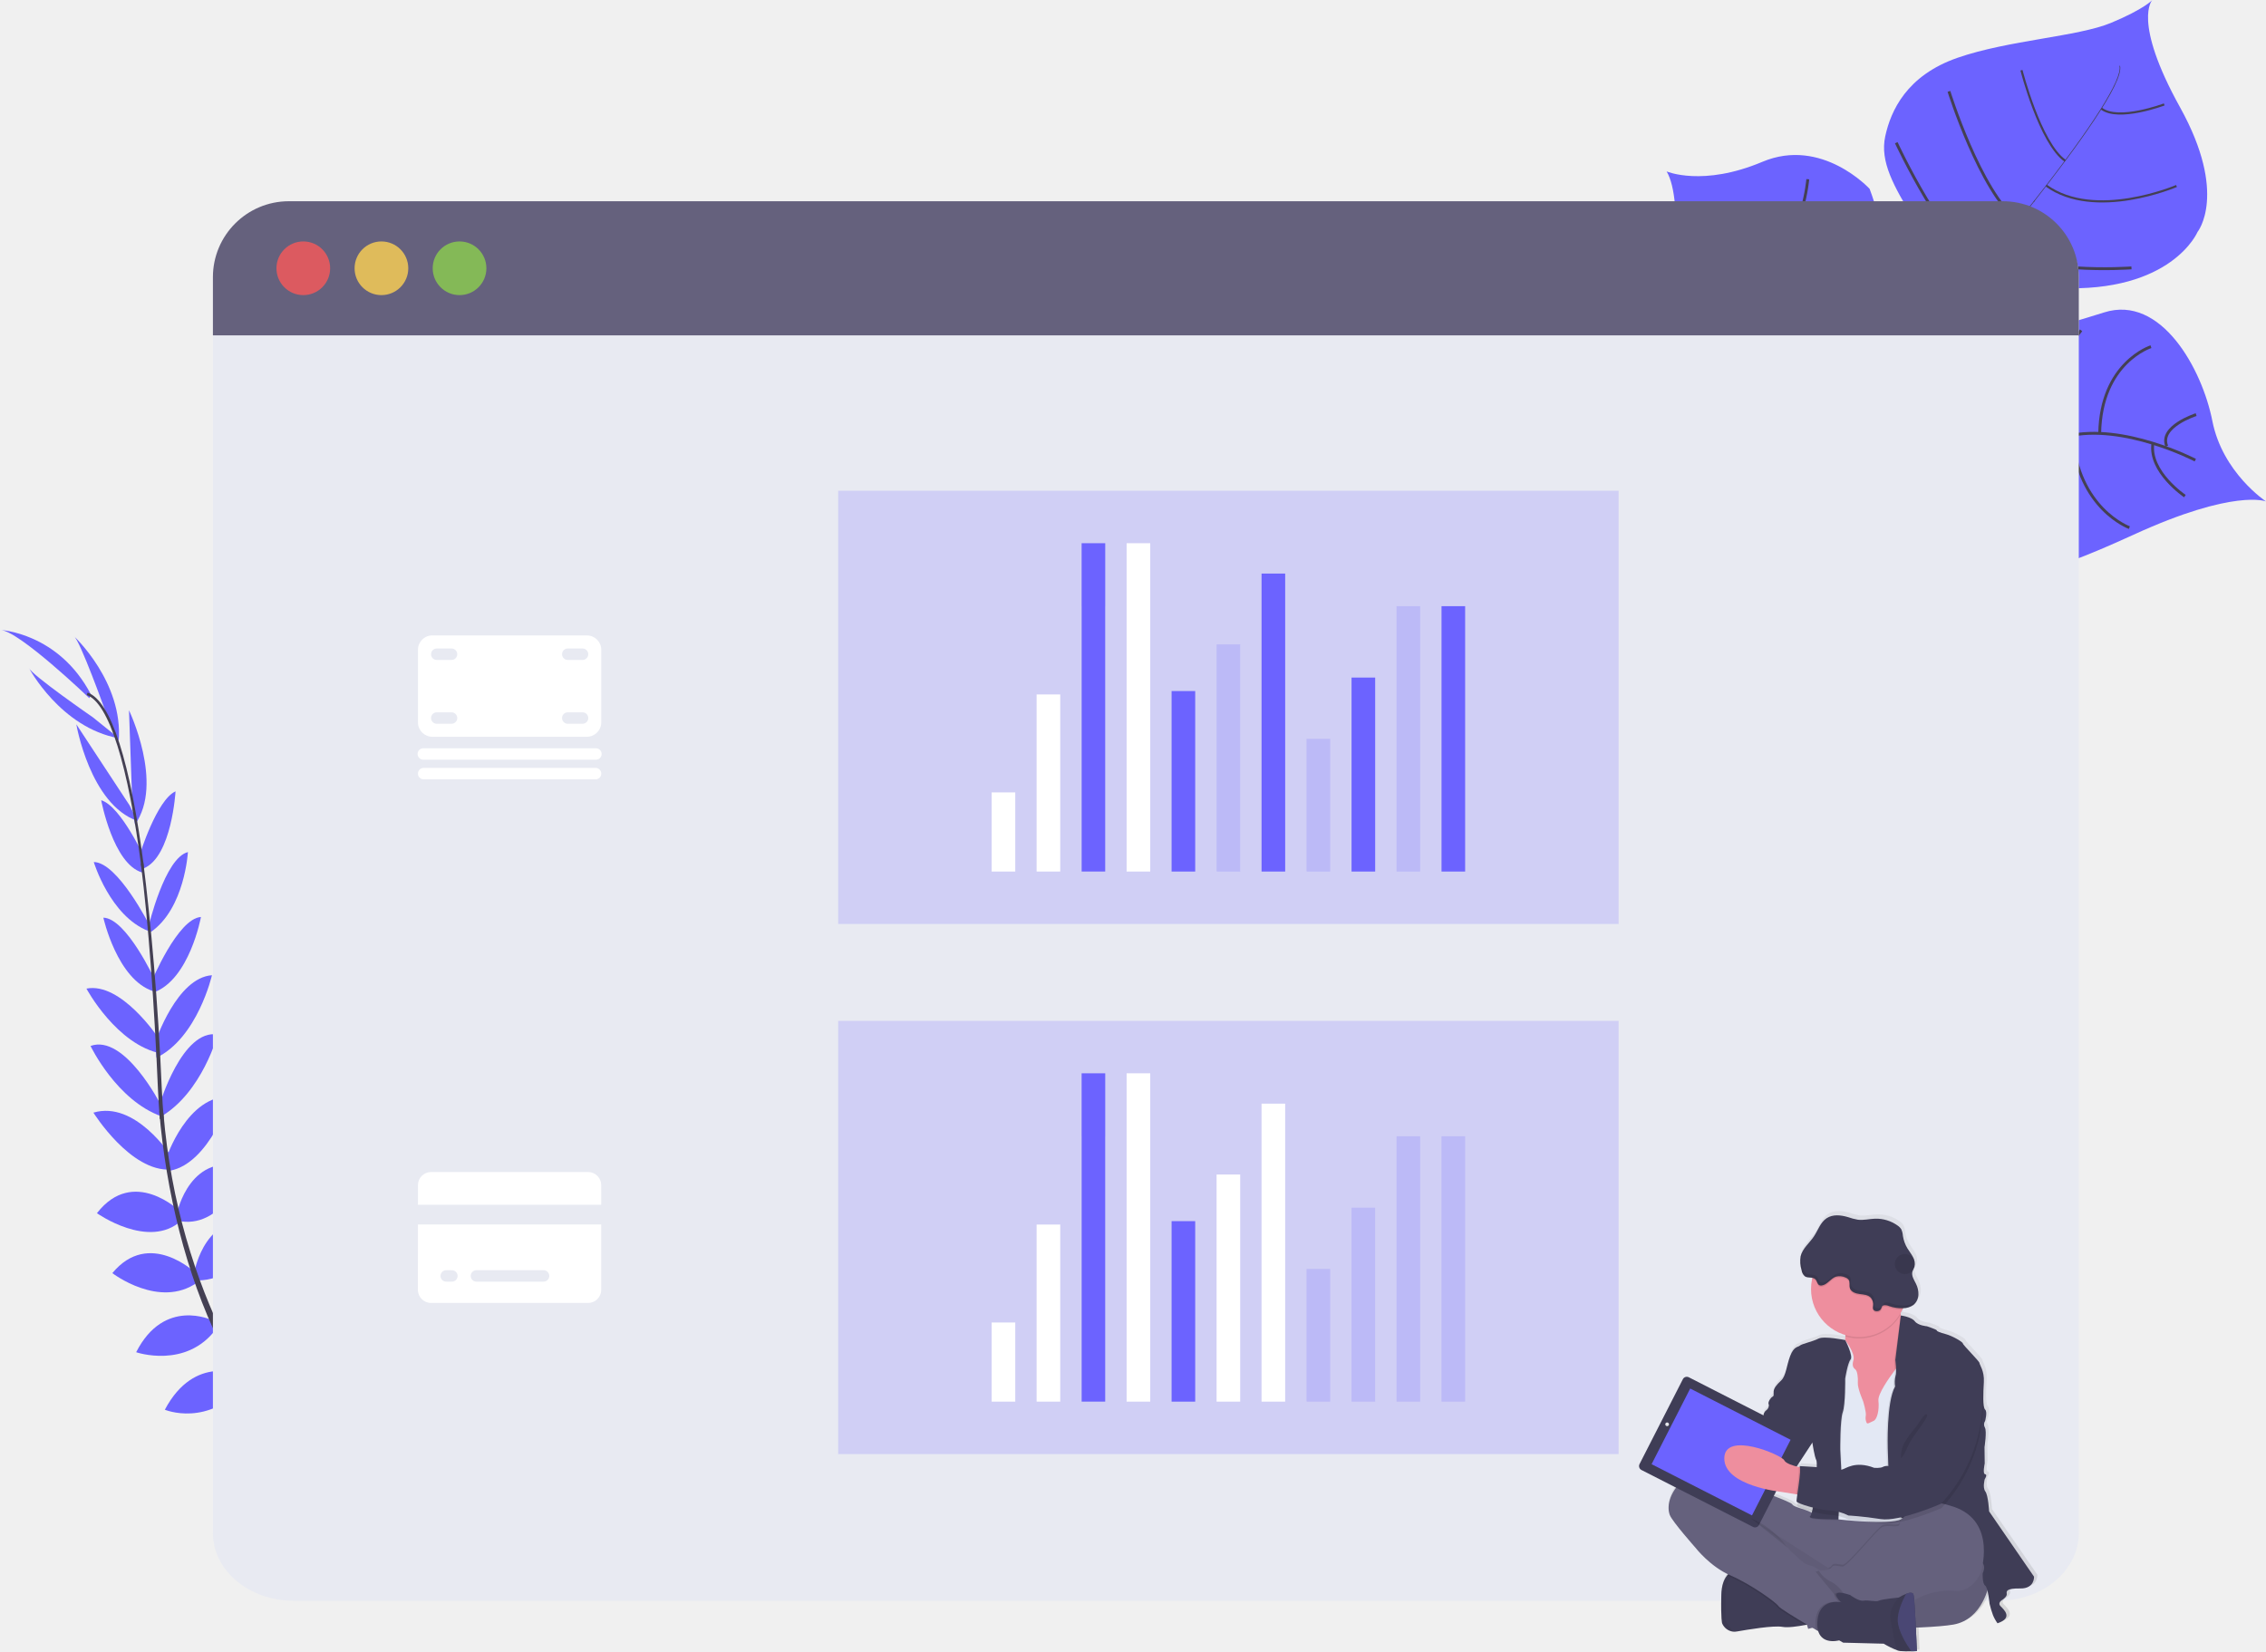
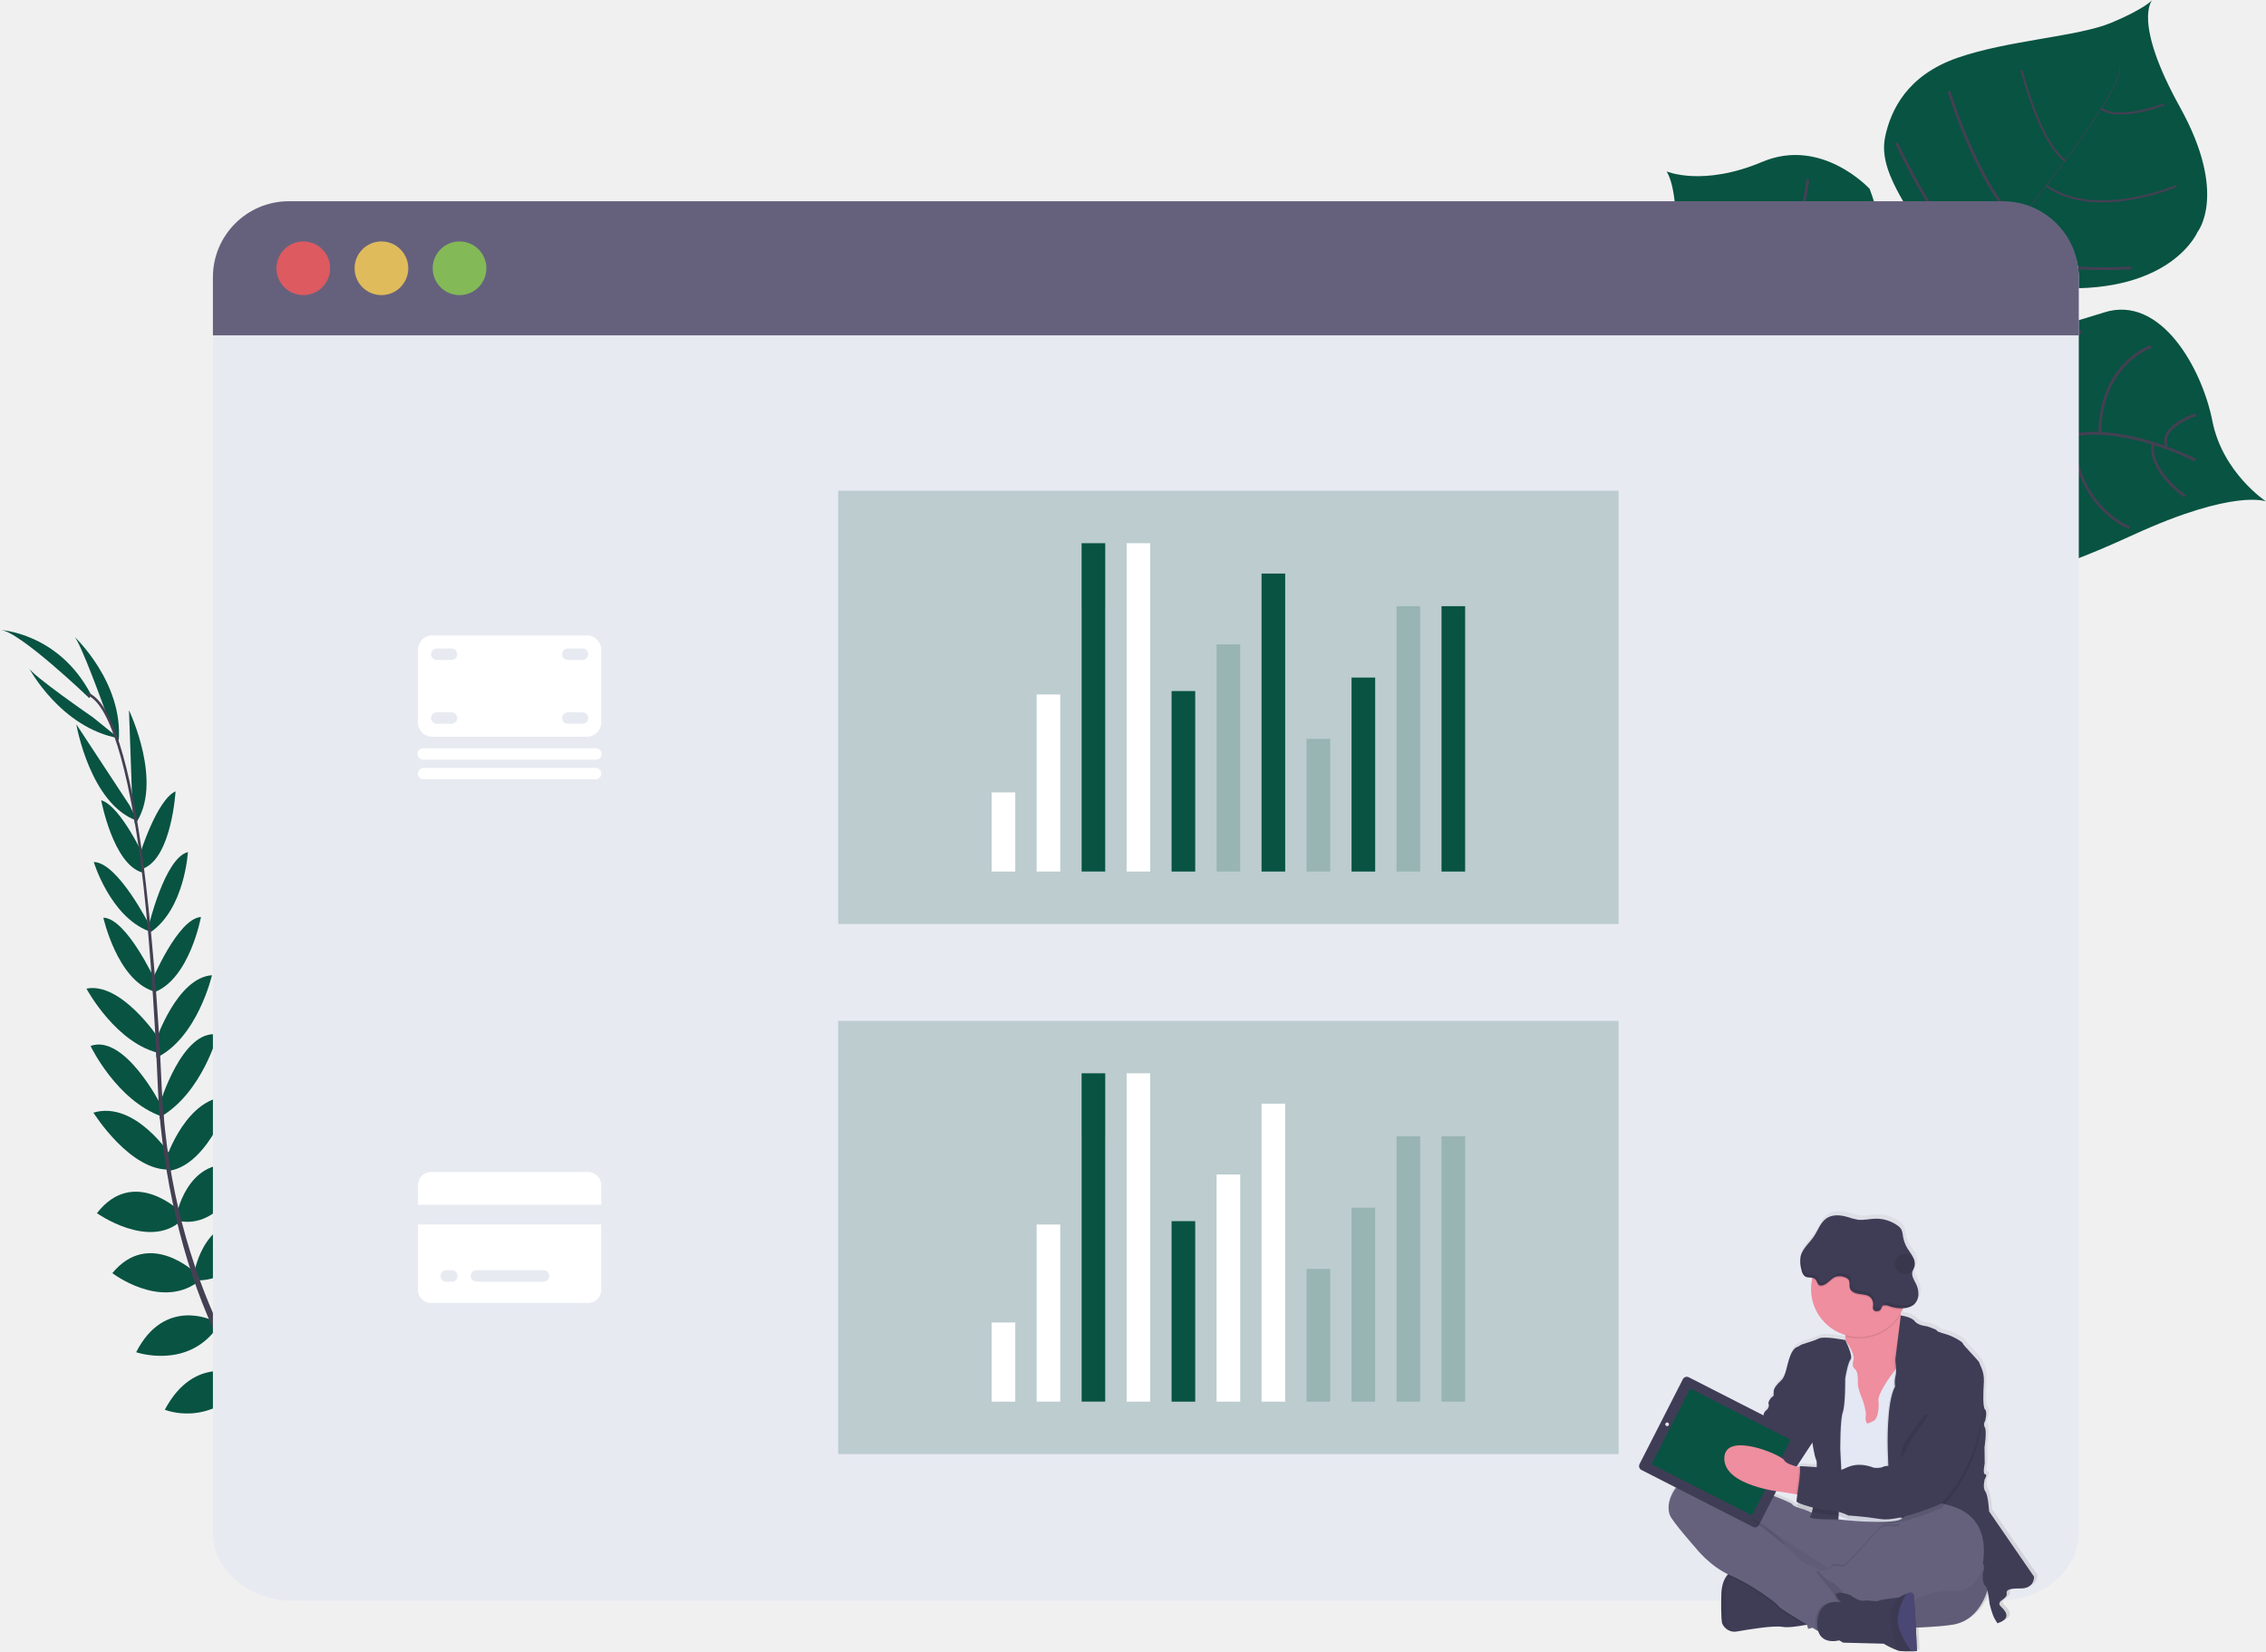
<svg xmlns="http://www.w3.org/2000/svg" viewBox="0 0 790.051 575.88">
  <defs>
    <style>
      .cls-1, .cls-20 {
-         fill: #6c63ff;
+         fill: #085342;
      }

      .cls-2 {
        fill: #444053;
      }

      .cls-3, .cls-4 {
        fill: none;
        stroke: #444053;
        stroke-miterlimit: 10;
      }

      .cls-4 {
        stroke-width: 0.75px;
      }

      .cls-5 {
        fill: #e8eaf2;
      }

      .cls-6 {
        fill: #65617d;
      }

      .cls-7 {
        fill: #fa5959;
      }

      .cls-7, .cls-8, .cls-9 {
        opacity: 0.8;
      }

      .cls-8 {
        fill: #fed253;
      }

      .cls-9 {
        fill: #8ccf4d;
      }

      .cls-10 {
        fill: url(#linear-gradient);
      }

      .cls-11 {
        opacity: 0.05;
      }

      .cls-12 {
        fill: #3f3d56;
      }

      .cls-13, .cls-18 {
        opacity: 0.1;
      }

      .cls-14 {
        fill: #ee8e9e;
      }

      .cls-15 {
        fill: #e3e8f4;
      }

      .cls-16 {
        fill: #e6e8ec;
      }

      .cls-17 {
        fill: #565387;
      }

      .cls-19 {
        fill: #fff;
      }

      .cls-20 {
        opacity: 0.2;
      }

      .cls-21 {
        fill: #dfe3ef;
      }
    </style>
    <linearGradient id="linear-gradient" x1="0.5" y1="1" x2="0.5" gradientUnits="objectBoundingBox">
      <stop offset="0" stop-color="gray" stop-opacity="0.251" />
      <stop offset="0.54" stop-color="gray" stop-opacity="0.122" />
      <stop offset="1" stop-color="gray" stop-opacity="0.102" />
    </linearGradient>
  </defs>
  <g id="undraw_revenue_3osh_1_" data-name="undraw_revenue_3osh (1)" transform="translate(0.03 0.01)">
    <path id="Path_30" data-name="Path 30" class="cls-1" d="M1065.833,227.309s-11.031-4.483-46.123,11.589-39.474,14.051-48.564,11.589-14.145-3.049-23.9-16.492c0,0-6.866-37.229-13.515-43s-34.9,3.288-34.9,3.288-33.861,7.772-40.314-37.468c0,0,4.578-34.121-1.659-44.587,0,0,12.588,5.425,33.361-3.339s37.41,9.416,37.41,9.416,5.237,13.566,4.686,21.649,2.774,11.125,12.682,7.243c0,0,4.867-6.924-2.028-18.368s-11.813-19.969-9.887-28.863,7.453-21.207,25.227-27.371,41.915-7.352,53.5-12.175,14.392-7.967,14.392-7.967-7.127,7.142,9.669,37.431,6.091,43.458,6.091,43.458-8.938,21.294-48.39,19.556c0,0-38.018,1.391-17.289,17.513,0,0,13.269-2.7,33.115-9.01s34.172,19.723,37.728,37.837S1065.833,227.309,1065.833,227.309Z" transform="translate(-275.811 -52.46)" />
    <path id="Path_31" data-name="Path 31" class="cls-2" d="M1063.427,84.151l.2-.051c1.528,5.794-15.464,28.972-29.986,47.463l-.174-.13C1053.96,105.387,1064.6,88.6,1063.427,84.151Z" transform="translate(-324.504 -61.186)" />
    <path id="Path_32" data-name="Path 32" class="cls-2" d="M1018.131,148.92l.087.239c-11.589,14.747-26.2,32.347-37.873,45.384-1.108,1.246-2.216,2.55-3.281,3.882l-.333-.268c1.072-1.34,2.173-2.651,3.3-3.9C991.7,181.231,1006.535,163.667,1018.131,148.92Z" transform="translate(-308.86 -79.057)" />
    <path id="Path_33" data-name="Path 33" class="cls-2" d="M966.858,216.41l.232.4c-21.251,26.531-22.656,67.729-22.707,68.084L939.9,279.72C939.972,279.358,945.455,243.129,966.858,216.41Z" transform="translate(-298.706 -97.665)" />
    <path id="Path_34" data-name="Path 34" class="cls-3" d="M1048.384,240.9s-25.06-13.037-44.587-8.351-63.5-16.521-63.5-16.521-18.665-7.583-22.453-16.231c0,0-12.813-13.537-13.544-20.555s-13.2-24.626-21.331-25.3" transform="translate(-283.01 -80.442)" />
    <path id="Path_35" data-name="Path 35" class="cls-3" d="M1102.049,284.311s-12.617-8.5-11.154-18.411" transform="translate(-340.304 -111.31)" />
    <path id="Path_36" data-name="Path 36" class="cls-3" d="M1072.05,294.206s-18.042-6.555-19.86-32.245" transform="translate(-329.665 -110.223)" />
    <path id="Path_37" data-name="Path 37" class="cls-3" d="M1034.571,300.695s-17.245-14.312-11.523-39.315" transform="translate(-321.31 -110.063)" />
    <path id="Path_38" data-name="Path 38" class="cls-3" d="M988.994,290.866s-11.495-24.083-1.268-39.756" transform="translate(-310.724 -107.232)" />
    <path id="Path_39" data-name="Path 39" class="cls-3" d="M1107.7,252.08s-13.037,4.143-10.249,11.009" transform="translate(-342.036 -107.499)" />
    <path id="Path_40" data-name="Path 40" class="cls-3" d="M1083.2,219.37s-17.463,5.541-17.876,30.246" transform="translate(-333.285 -98.481)" />
    <path id="Path_41" data-name="Path 41" class="cls-3" d="M1050.749,211.5s-15.891,19.621-14.732,37.453" transform="translate(-325.19 -96.311)" />
    <path id="Path_42" data-name="Path 42" class="cls-3" d="M1012.693,222.12s-15.79,15.094-13.762,23.489" transform="translate(-314.932 -99.239)" />
    <path id="Path_43" data-name="Path 43" class="cls-3" d="M998.376,213.933s-14.8,2.658-16.876-2.173" transform="translate(-310.176 -96.383)" />
    <path id="Path_44" data-name="Path 44" class="cls-3" d="M978.24,190.08s7.482,9.908,9.416,7.692" transform="translate(-309.277 -90.406)" />
    <path id="Path_45" data-name="Path 45" class="cls-3" d="M1063.2,178.179s-37.323,2.709-45.768-8.539" transform="translate(-320.082 -84.77)" />
    <path id="Path_46" data-name="Path 46" class="cls-3" d="M967.4,121.16s17.513,37.591,30.225,42.378" transform="translate(-306.288 -71.404)" />
    <path id="Path_47" data-name="Path 47" class="cls-3" d="M992.76,96.44s10.756,34.578,24.083,45.37" transform="translate(-313.28 -64.588)" />
    <path id="Path_48" data-name="Path 48" class="cls-4" d="M1085.01,141.948s-28.378,12.183-45.42-.138" transform="translate(-326.191 -77.097)" />
    <path id="Path_49" data-name="Path 49" class="cls-4" d="M1027.67,86.26s6.482,25.423,15.21,31.557" transform="translate(-322.905 -61.782)" />
    <path id="Path_50" data-name="Path 50" class="cls-4" d="M1088.05,102.73s-15.934,6.033-21.91,1.449" transform="translate(-333.512 -66.323)" />
    <path id="Path_51" data-name="Path 51" class="cls-3" d="M957.081,201.55s-.043,22.156-6.041,23.728" transform="translate(-301.778 -93.568)" />
    <path id="Path_52" data-name="Path 52" class="cls-3" d="M891.3,237.27s23.952,2.042,35-10.27" transform="translate(-285.307 -100.585)" />
    <path id="Path_53" data-name="Path 53" class="cls-3" d="M942.547,165.41s-5.794,22.453-21.787,28.523" transform="translate(-293.429 -83.604)" />
    <path id="Path_54" data-name="Path 54" class="cls-3" d="M871.46,205.029s16.956,5.9,31.536-9.119" transform="translate(-279.837 -92.013)" />
    <path id="Path_55" data-name="Path 55" class="cls-3" d="M920.252,138.74s-1.6,19.085-11.973,28.016" transform="translate(-289.988 -76.251)" />
    <path id="Path_56" data-name="Path 56" class="cls-3" d="M872.35,166.641s14.073.094,17.383-4.491" transform="translate(-280.082 -82.705)" />
    <path id="Path_57" data-name="Path 57" class="cls-1" d="M242.53,793.753s9.64-6.359,19.194-1.833c0,0-2.941,5.664-15.036,5.128Z" transform="translate(-106.436 -255.889)" />
    <path id="Path_58" data-name="Path 58" class="cls-1" d="M240.68,795.54s-2.933,11.2,4.418,18.766c0,0,4.425-4.606.036-15.884Z" transform="translate(-105.767 -257.335)" />
    <path id="Path_59" data-name="Path 59" class="cls-1" d="M224.3,778.078s.724-9.5,22.163-6.352c0,0,.1,6.128-7.431,9.032S228.059,781.214,224.3,778.078Z" transform="translate(-101.41 -250.593)" />
    <path id="Path_60" data-name="Path 60" class="cls-1" d="M220.828,780.65s-9.068,2.9-.985,23.025c0,0,5.983-1.333,7.04-9.336S224.761,783.562,220.828,780.65Z" transform="translate(-99.257 -253.23)" />
    <path id="Path_61" data-name="Path 61" class="cls-1" d="M205.705,756.618s-1.224-15.63,20.693-14.022c0,0,1.557,14.146-16.818,17.781Z" transform="translate(-96.28 -242.706)" />
    <path id="Path_62" data-name="Path 62" class="cls-1" d="M185.72,732.575s3-17.709,24.908-12.429c0,0,.087,15.312-21.338,16.659Z" transform="translate(-90.773 -236.277)" />
    <path id="Path_63" data-name="Path 63" class="cls-1" d="M171.1,707.526s5.07-17.3,26.741-12.089c0,0-5.164,15.514-25.3,15.275Z" transform="translate(-86.743 -229.467)" />
    <path id="Path_64" data-name="Path 64" class="cls-1" d="M157.22,682.747s4.918-17.9,25.872-12.53c0,0-7,17.014-24.5,15.58Z" transform="translate(-82.916 -222.505)" />
    <path id="Path_65" data-name="Path 65" class="cls-1" d="M148.27,657.773s3.781-21.9,23.322-17.05c0,0-5.678,19.918-21.881,20.237Z" transform="translate(-80.448 -214.458)" />
    <path id="Path_66" data-name="Path 66" class="cls-1" d="M139.88,629.9s4.541-22.069,24.293-15.652c0,0-7.757,20.86-22.917,18.7Z" transform="translate(-78.135 -207.028)" />
    <path id="Path_67" data-name="Path 67" class="cls-1" d="M134.69,601.821s7.2-22.076,22.489-21.475c0,0-7.366,23.315-21.215,25.9Z" transform="translate(-76.704 -198.001)" />
    <path id="Path_68" data-name="Path 68" class="cls-1" d="M131.39,575.014s7.837-26.574,20.28-24.517c0,0-5.425,20.28-19.838,28.66Z" transform="translate(-75.794 -189.744)" />
    <path id="Path_69" data-name="Path 69" class="cls-1" d="M129.51,545.011s7.352-22.142,19.636-23.011c0,0-5,21.787-19.36,28.776Z" transform="translate(-75.276 -181.918)" />
    <path id="Path_70" data-name="Path 70" class="cls-1" d="M127.46,516.63s9.17-22.171,17.282-22.67c0,0-3.976,21.83-16.47,26.306Z" transform="translate(-74.711 -174.187)" />
    <path id="Path_71" data-name="Path 71" class="cls-1" d="M126.05,488.784s5.635-24.075,13.762-26.075c0,0-1.108,19.686-12.929,27.871Z" transform="translate(-74.322 -165.572)" />
    <path id="Path_72" data-name="Path 72" class="cls-1" d="M121.85,455.583s5.925-19.187,12.487-22.113c0,0-1.3,22.62-10.966,26.8Z" transform="translate(-73.164 -157.51)" />
    <path id="Path_73" data-name="Path 73" class="cls-1" d="M117.885,428.262l-1.2-33.832s12.255,25.539,2.1,39.8Z" transform="translate(-71.741 -146.746)" />
    <path id="Path_74" data-name="Path 74" class="cls-1" d="M101.089,384.794S92.252,360.089,90.13,358.72c0,0,17.332,16.029,15.637,36.649Z" transform="translate(-64.419 -136.901)" />
    <path id="Path_75" data-name="Path 75" class="cls-1" d="M199.146,761.871s-15.543-2.035-15.08,19.932c0,0,14.051,2.289,18.636-15.876Z" transform="translate(-90.315 -248.039)" />
    <path id="Path_76" data-name="Path 76" class="cls-1" d="M178.387,736.87s-17.962-.065-16.5,22.453c0,0,15.073,2.694,20.048-18.18Z" transform="translate(-84.179 -241.159)" />
    <path id="Path_77" data-name="Path 77" class="cls-1" d="M160.681,713.959s-16.3-7.612-26.741,12.088c0,0,15.065,6.367,28.182-8.9Z" transform="translate(-76.497 -234.444)" />
    <path id="Path_78" data-name="Path 78" class="cls-1" d="M146.632,687.481s-16.695-8.141-26.5,11.147c0,0,17.383,5.983,27.878-8.1Z" transform="translate(-72.69 -227.072)" />
    <path id="Path_79" data-name="Path 79" class="cls-1" d="M137.562,662.612s-16.065-15.355-28.892.174c0,0,16.42,12.632,29.631,3.245Z" transform="translate(-69.53 -218.818)" />
    <path id="Path_80" data-name="Path 80" class="cls-1" d="M130.142,633s-16.166-15.7-28.892.724c0,0,18.151,12.878,29.464,2.571Z" transform="translate(-67.484 -210.656)" />
    <path id="Path_81" data-name="Path 81" class="cls-1" d="M126.678,603.13s-12.451-19.556-27.118-15.21c0,0,12.921,20.758,26.98,19.831Z" transform="translate(-67.019 -199.919)" />
    <path id="Path_82" data-name="Path 82" class="cls-1" d="M122.6,576.263s-12.566-24.691-24.423-20.4c0,0,9.046,18.976,24.742,24.554Z" transform="translate(-66.638 -191.116)" />
    <path id="Path_83" data-name="Path 83" class="cls-1" d="M121.188,545.428s-12.9-19.44-24.988-17.064c0,0,10.546,19.708,26.241,22.685Z" transform="translate(-66.092 -183.617)" />
    <path id="Path_84" data-name="Path 84" class="cls-1" d="M122.447,516.287s-10-21.808-18.107-22c0,0,4.8,21.656,17.455,25.662Z" transform="translate(-68.336 -174.278)" />
    <path id="Path_85" data-name="Path 85" class="cls-1" d="M119.2,489.627S108.081,467.543,99.73,467.5c0,0,5.693,18.882,19.092,24.076Z" transform="translate(-67.065 -166.892)" />
    <path id="Path_86" data-name="Path 86" class="cls-1" d="M118.51,458.093S110.2,439.811,103.3,437.74c0,0,4.157,22.279,14.283,25.2Z" transform="translate(-68.05 -158.687)" />
    <path id="Path_87" data-name="Path 87" class="cls-1" d="M109.923,429.488,91.33,401.19s4.759,27.914,21.287,33.694Z" transform="translate(-64.749 -148.61)" />
    <path id="Path_88" data-name="Path 88" class="cls-1" d="M90.853,391.289S69.262,376.383,68.48,374c0,0,11.016,20.881,31.376,24.561Z" transform="translate(-58.45 -141.114)" />
    <path id="Path_89" data-name="Path 89" class="cls-1" d="M85.735,379.547S60.942,355.718,54.59,355.74c0,0,20.447.934,31.717,22.54Z" transform="translate(-54.62 -136.079)" />
    <path id="Path_90" data-name="Path 90" class="cls-2" d="M116.374,447.337l-.905.116c-4.657-36.468-11.451-58.016-19.129-60.681l.3-.862C104.785,388.735,111.579,409.978,116.374,447.337Z" transform="translate(-66.131 -144.397)" />
    <path id="Path_91" data-name="Path 91" class="cls-2" d="M130.379,556.882l-1.362.116c-.29-3.4-.507-6.888-.659-10.357-1.3-30.189-3.317-57.9-5.968-78.68l.789-.971c2.658,20.809,5.244,49.368,6.519,79.585C129.879,550.03,130.075,553.492,130.379,556.882Z" transform="translate(-73.313 -166.752)" />
    <path id="Path_92" data-name="Path 92" class="cls-2" d="M237.308,755.174c-.239-.109-24.257-10.828-49.194-36.417a198.123,198.123,0,0,1-35.961-50.947c-11.523-23.453-18.549-52.287-20.9-80.31l1.449.666c5.295,62.9,33.926,105.9,56.7,129.286,24.691,25.35,48.441,35.976,48.68,36.077Z" transform="translate(-75.756 -199.977)" />
    <path id="Path_93" data-name="Path 93" class="cls-5" d="M807.625,175.7V613.778c0,13.037-12.567,23.619-28.088,23.619H185.161c-15.514,0-28.081-10.6-28.081-23.619V175.7c0-13.037,12.566-26.357,28.081-26.357l594.348,1.449C795.023,150.781,807.625,162.645,807.625,175.7Z" transform="translate(-82.877 -79.173)" />
    <path id="Path_94" data-name="Path 94" class="cls-6" d="M807.625,175.827v20.28H157.08v-20.28a26.487,26.487,0,0,1,26.487-26.487H781.109a26.5,26.5,0,0,1,26.516,26.487Z" transform="translate(-82.877 -79.173)" />
    <circle id="Ellipse_16" data-name="Ellipse 16" class="cls-7" cx="9.358" cy="9.358" r="9.358" transform="translate(96.359 84.189)" />
    <circle id="Ellipse_17" data-name="Ellipse 17" class="cls-8" cx="9.358" cy="9.358" r="9.358" transform="translate(123.6 84.189)" />
    <circle id="Ellipse_18" data-name="Ellipse 18" class="cls-9" cx="9.358" cy="9.358" r="9.358" transform="translate(150.833 84.189)" />
    <path id="Path_95" data-name="Path 95" class="cls-10" d="M986.377,762.352l-15.811-22.909s-.3-5.671-1.333-7-.217-4.281-.217-4.281,1.108-1.622.145-1.767-.145-3.759-.145-3.759l-.08-5.751s.891-5.526.152-6.852a2.173,2.173,0,0,1,.073-2.354s.884-3.172,0-3.984-.666-5.751-.442-9.655-1.55-6.113-1.55-6.707-5.838-6.338-5.838-6.852-3.694-2.658-5.91-3.245-3.325-1.028-3.252-1.325-3.469-1.448-3.469-1.448-3.107-.217-4.288-1.767-4.795-1.992-4.9-2.006-.051-.21-.072-.311l-.065-.333a16.174,16.174,0,0,0,.768-1.449l.21-.449a6.3,6.3,0,0,0,3.621-1.13,4.977,4.977,0,0,0,1.767-3.535,7.73,7.73,0,0,0-.862-3.926c-.652-1.333-1.6-2.7-1.275-4.143a18.624,18.624,0,0,1,.724-1.775,4.708,4.708,0,0,0-.529-3.491c-.565-1.072-1.34-2.014-1.963-3.049a11.964,11.964,0,0,1-1.564-4.346,6.729,6.729,0,0,0-.572-2.347,4.469,4.469,0,0,0-1.3-1.311,12.93,12.93,0,0,0-7.967-2.4c-2.014.065-4.02.608-6.019.362a21.159,21.159,0,0,1-3.506-.92c-2.477-.724-5.338-1.036-7.5.384s-3.013,4.208-4.476,6.388c-1.3,1.934-3.187,3.549-4.172,5.591v-.116a6.931,6.931,0,0,0-.55,1.492,10.652,10.652,0,0,0,.326,4.882,3.434,3.434,0,0,0,1.2,2.173,7.061,7.061,0,0,0,2.586.507,2.36,2.36,0,0,1-.1.42,16.861,16.861,0,0,0,11.712,19.679v.449a10.108,10.108,0,0,1-.079,1.266h0s-7.424-1.528-9.416-.493-5.91,1.84-6.519,2.434-2.071.145-3.4,3.621-1.449,7-3.172,8.626-2.586,2.723-2.658,3.9.217,1.449-.449,1.84-1.622,1.919-1.325,2.506a2.108,2.108,0,0,1-.811,2.216,2.441,2.441,0,0,0-1.036,2.173s-.442,1.622-1.448,1.992-1.7,2.8-1.7,2.8l-3.346,3.853-6.642-7.344a2.81,2.81,0,0,0-3.955-.2l-3.259,2.9a6.461,6.461,0,0,0-3.259,1.941,8.55,8.55,0,0,0-1.695,2.513l-1.782,1.608a4.534,4.534,0,0,0-.456,5.012l4.252,4.7v.043a7.511,7.511,0,0,0-4.027,1.746c-6.352,5.6-6.432,10.763-5.468,13.117s9.01,11.429,9.01,11.429a36.066,36.066,0,0,0,11.429,9.314h0l-.051.051c-.13.145-.268.3-.4.464l-.109.138a1.755,1.755,0,0,1-.1.145l-.116.174-.094.145-.13.217-.08.138-.152.29a.806.806,0,0,0-.051.094c-.014.036-.123.261-.181.4a1.3,1.3,0,0,0-.058.152c-.043.094-.08.2-.116.29l-.065.2a1.084,1.084,0,0,1-.094.282l-.065.21-.087.326a.667.667,0,0,1-.058.2c-.022.065-.08.348-.116.529a1.843,1.843,0,0,1-.036.21l-.065.384a.7.7,0,0,1-.036.268l-.044.362v1.688c-.152,8.626.355,9.879.355,9.879a4.781,4.781,0,0,0,3.918,2.941,5.128,5.128,0,0,0,1.268-.065c3.839-.666,12.849-2.216,16.029-1.622,1.912.355,5.447-.174,7.967-.645l.666-.13.464,1.449,1.449-.4,1.246.724c.326.2.594.348.782.449,1.449,4.947,7.373,3.259,7.373,3.259l1.405.811,14.254.369a28.922,28.922,0,0,0,5.07,2.419,4.651,4.651,0,0,0,.724.159,33.375,33.375,0,0,0,3.976.073c1.094,0,1.934-.073,1.934-.073s-.145-3.875-.348-8.206a116.172,116.172,0,0,0,13.2-1.079c7.612-1.34,10.792-8.264,11.958-11.965a34.468,34.468,0,0,1,.724,4.592,34.171,34.171,0,0,0,1.181,3.984,13.456,13.456,0,0,0,1.63,2.948c5.613-1.919,2.216-4.795,1.036-6.048s.811-2.281.811-2.281,1.55-1.036,1.405-1.992-.224-1.992,4.8-1.912S986.377,762.352,986.377,762.352Zm-78.014-47.079c.065.427.768,4.961,1.4,6.156a7.866,7.866,0,0,1,.167,2.433c-2.977-.239-6.077-.369-6.077-.369a.724.724,0,0,1,.159.384l-.464-.109-.681-.167,5.483-8.337ZM897.5,732.562l5.157.811.427.073a18.227,18.227,0,0,0-.268,2.433c0,.073.123.167.283.275a6.53,6.53,0,0,0-.094,1.217c.08.406,2.492,1.289,5.251,2.021-.036.152-.072.29-.116.42h0c-2.441-1.282-6.28-1.883-6.721-2.832s-13.523-5.5-13.523-5.5-.478-.254-1.3-.652l3.448.652.942-.094a51.165,51.165,0,0,0,6.519,1.2Z" transform="translate(-276.079 -213.218)" />
    <path id="Path_96" data-name="Path 96" class="cls-6" d="M976.662,804.5s-2.05,12.378-12.451,14.2-45.1,1.449-45.1,1.449-19.838-2.9-27.016-19.628-11.784-23.424-5.635-23.721,39.315,11.2,41.219,11.35S978.494,762.7,976.662,804.5Z" transform="translate(-283.181 -252.169)" />
    <path id="Path_97" data-name="Path 97" class="cls-11" d="M976.662,804.5s-2.05,12.378-12.451,14.2-45.1,1.449-45.1,1.449-19.838-2.9-27.016-19.628-11.784-23.424-5.635-23.721,39.315,11.2,41.219,11.35S978.494,762.7,976.662,804.5Z" transform="translate(-283.181 -252.169)" />
    <path id="Path_98" data-name="Path 98" class="cls-12" d="M883.458,826.925a4.744,4.744,0,0,0,3.882,2.9,5.017,5.017,0,0,0,1.253-.065c3.81-.659,12.74-2.173,15.891-1.608,1.891.348,5.4-.174,7.888-.645,1.659-.311,2.9-.6,2.9-.6s-2.933-9.742-3.3-10.031-13.182-7.967-13.182-7.967l-10.14-.724h0a5.374,5.374,0,0,0-3.44,2.021c-1.072,1.3-1.992,3.426-2.05,6.91C882.959,825.679,883.458,826.925,883.458,826.925Z" transform="translate(-283.05 -260.82)" />
    <path id="Path_99" data-name="Path 99" class="cls-11" d="M883.455,826.916a4.744,4.744,0,0,0,3.882,2.9,40.814,40.814,0,0,1-2.752-4.02l.051-7.1a12.516,12.516,0,0,1,3.984-10.546h0s-5.345.362-5.49,8.931S883.455,826.916,883.455,826.916Z" transform="translate(-283.047 -260.812)" />
    <path id="Path_100" data-name="Path 100" class="cls-13" d="M942.1,804.171l9.416-7.4,14.862-14.645s-1.6-.08-4.027-.181c-.6.384-2.289,1.594-2.354,3.057-.073,1.789-4.013.123-6.062,1.152s-12.081,13.863-13.841,13.762-3.151-.891-3.882.355l-.051.08Z" transform="translate(-297.675 -253.588)" />
    <path id="Path_101" data-name="Path 101" class="cls-13" d="M885.93,810.239l1.029.471c7.171,3.071,16.029,9.517,16.659,10.691.406.724,5.541,3.824,9.5,6.164,1.659-.311,2.9-.6,2.9-.6s-2.933-9.742-3.3-10.031-13.182-7.967-13.182-7.967l-10.14-.724h0A5.374,5.374,0,0,0,885.93,810.239Z" transform="translate(-283.826 -260.837)" />
    <path id="Path_102" data-name="Path 102" class="cls-6" d="M858.256,776.358c.956,2.339,8.938,11.35,8.938,11.35s5.07,6.584,12.226,9.662,16.036,9.517,16.695,10.691c.42.724,6.142,4.194,10.14,6.562l.905.529,2,1.159,1.057.608,4.889-3.947c2.412-1.956,4.809-3.926,4.845-4.034.073-.217,1.029-2.709.8-2.854-.109-.08-.616-1.086-1.543-2.267a10.277,10.277,0,0,0-3.73-3.078,10.626,10.626,0,0,1-4.831-5.07s-.319-.232-.8-.536a9.7,9.7,0,0,0-3.3-1.449c-1.608-.2-4.607-3.5-4.607-3.5a9.016,9.016,0,0,1-2.861-3c-.768-1.608-12.125-9.416-13.175-10.14l27.523,17.68,6.584,4.23,9.416-7.4,14.87-14.638s-2-.1-4.911-.224c-7.243-.311-20.048-.8-21.671-.435a12.445,12.445,0,0,1-4.027.261,14.144,14.144,0,0,1-6.077-1.115c-2.455-1.282-6.222-1.869-6.664-2.818s-13.4-5.483-13.4-5.483-17.644-9.372-23.945-3.81S857.307,774.011,858.256,776.358Z" transform="translate(-276.071 -247.96)" />
    <path id="Path_103" data-name="Path 103" class="cls-14" d="M937,699.527l2.267,7.54,2.9,16.985,10.763.724,3.115-5.164,3.107-5.157s1.941-6.866,3.332-13.5c1.231-5.881,2.035-11.589.724-12.2-1.188-.55-1.97-2.528-2.477-4.657-.065-.261-.123-.529-.174-.8a41.121,41.121,0,0,1-.724-5.461s-22.555-1.166-19.4,8.134a14.711,14.711,0,0,1,.847,4.94,11.688,11.688,0,0,1-.073,1.26A10.546,10.546,0,0,1,937,699.527Z" transform="translate(-297.907 -224.872)" />
    <path id="Path_104" data-name="Path 104" class="cls-15" d="M930.51,703.77l.8,12.813,1.832,10.908,2.05,5.07,1.832,27.646s17.651,2.042,21.946-.036a1.913,1.913,0,0,0,.775-.608c5.157-7.851,3.491-30.5,3.491-30.5l1.977-14.638-1.318-7.605-3.187-.333-2.455-.268s-.551.681-1.347,1.738c-2.173,2.9-6.164,8.5-5.9,10.864.362,3.223-.442,6.519-1.688,7.033s-2.267,1.391-2.492.507a3.992,3.992,0,0,1-.217-2.339c.217-1.246-.949-5.07-.949-5.07s-1.977-4.462-1.833-6.367-.217-4.1-.8-4.614-1.391-1.029-.724-3.368-2.9-6.9-2.9-6.9Z" transform="translate(-296.117 -230.36)" />
    <path id="Path_105" data-name="Path 105" class="cls-13" d="M962.7,732.631l.724,21.9,4.23,2.339a1.84,1.84,0,0,0,.775-.6c5.186-7.837,3.484-30.514,3.484-30.514l1.977-14.645-1.318-7.6-3.18-.34c1.231-5.874,2.035-11.589.724-12.2-1.188-.55-1.97-2.528-2.477-4.65h0l-2.282,15.485s.188,1.4.254,2.839a7.966,7.966,0,0,1-.181,2.723,9.087,9.087,0,0,0-.145,3.665c-1.325,2.325-1.984,6.634-2.3,10.792C962.532,727.373,962.7,732.631,962.7,732.631Z" transform="translate(-304.984 -227.222)" />
    <path id="Path_106" data-name="Path 106" class="cls-12" d="M967.847,685.83s3.694.464,4.86,2,4.252,1.76,4.252,1.76,3.513,1.166,3.44,1.448,1.021.724,3.223,1.318,5.852,2.709,5.852,3.223,5.794,6.222,5.794,6.808,1.76,2.781,1.535,6.663-.434,8.786.442,9.59,0,3.955,0,3.955a2.173,2.173,0,0,0-.073,2.339c.724,1.318-.145,6.808-.145,6.808l.072,5.715s-.8,3.621.145,3.73-.145,1.76-.145,1.76-.8,2.9.217,4.244,1.318,6.96,1.318,6.96l15.667,22.772s.225,4.172-4.759,4.1-4.9.949-4.759,1.9-1.391,1.97-1.391,1.97-1.977,1.029-.8,2.274,4.541,4.1-1.029,6a13.467,13.467,0,0,1-1.608-2.9,33.04,33.04,0,0,1-1.173-3.947s-.514-5.57-1.536-6.3-.855-4.266-.855-4.266,1.449-2.854-.587-4.027-31.782-17.644-31.782-17.644l-.724-21.9s-.507-16.181,2.564-21.6a9.226,9.226,0,0,1,.145-3.665c.507-1.318-.072-5.563-.072-5.563Z" transform="translate(-305.149 -227.087)" />
    <path id="Path_107" data-name="Path 107" class="cls-13" d="M932.919,697.678s-7.359-1.514-9.336-.493-5.859,1.833-6.446,2.419-2.05.145-3.368,3.621-1.449,6.961-3.151,8.568-2.557,2.709-2.629,3.882.217,1.449-.442,1.833-1.615,1.9-1.318,2.484,15.21,13.472,15.21,13.472.724,4.911,1.391,6.149-.724,18.383-2.173,19.556,9.887,1.057,9.887,1.057.514-11.241.956-11.82-.3-12.6-.3-12.6-.072-10.249.876-12.965.847-11.712.847-11.712.84-5.4,1.862-6.664S932.919,697.678,932.919,697.678Z" transform="translate(-289.407 -230.12)" />
    <path id="Path_108" data-name="Path 108" class="cls-12" d="M932.619,697.337s-7.366-1.521-9.344-.493-5.852,1.833-6.439,2.419-2.05.145-3.368,3.585-1.449,6.953-3.151,8.568-2.564,2.709-2.637,3.875.225,1.449-.434,1.833-1.615,1.9-1.318,2.492,15.246,13.457,15.246,13.457.724,4.9,1.391,6.149-.724,18.375-2.173,19.556,9.843,1.094,9.843,1.094.514-11.241.949-11.828-.29-12.6-.29-12.6-.072-10.249.876-12.958.848-11.712.848-11.712.84-5.4,1.861-6.663S932.619,697.337,932.619,697.337Z" transform="translate(-289.325 -230.026)" />
    <path id="Path_109" data-name="Path 109" class="cls-13" d="M941.615,685.986a14.708,14.708,0,0,1,.847,4.94,16.789,16.789,0,0,0,19.274-7.612,41.1,41.1,0,0,1-.724-5.461S938.464,676.686,941.615,685.986Z" transform="translate(-299.096 -224.875)" />
    <path id="Path_110" data-name="Path 110" class="cls-14" d="M926.37,666.737a16.745,16.745,0,1,0,.362-3.484A16.746,16.746,0,0,0,926.37,666.737Z" transform="translate(-294.976 -217.2)" />
    <path id="Path_111" data-name="Path 111" class="cls-12" d="M905.927,726.7l-3.991,1.246a2.086,2.086,0,0,1-.811,2.173,2.455,2.455,0,0,0-1.021,2.173s-.442,1.615-1.449,1.977-1.688,2.789-1.688,2.789l-3.368,3.875s-1.246,1.028-1.021,1.543-1.318.659-1.318.659l.8,13.037,6.953,1.318,4.346-.442,3.513-1.318,3.071-1.825,1.4-3.622,6.149-9.372Z" transform="translate(-285.296 -238.355)" />
    <path id="Path_112" data-name="Path 112" class="cls-14" d="M885.768,747.818s-8.931-12.885-15.594-5.932,2.709,18.23,4.9,17.868,12.668-.971,12.668-.971Z" transform="translate(-278.833 -241.975)" />
    <rect id="Rectangle_17" data-name="Rectangle 17" class="cls-12" width="46.753" height="36.302" rx="1.54" transform="translate(587.406 479.589) rotate(27.04)" />
    <rect id="Rectangle_18" data-name="Rectangle 18" class="cls-1" width="39.3" height="29.616" transform="translate(589.267 484.217) rotate(27.04)" />
    <circle id="Ellipse_19" data-name="Ellipse 19" class="cls-16" cx="0.645" cy="0.645" r="0.645" transform="translate(580.578 496.044)" />
    <circle id="Ellipse_20" data-name="Ellipse 20" class="cls-16" cx="1.065" cy="1.065" r="1.065" transform="translate(618.045 515.035)" />
    <path id="Path_113" data-name="Path 113" class="cls-14" d="M884.62,752.874c-.072,9.669,19.911,11.712,19.911,11.712l5.07.811,2.289.362.956-9.416s-1.05-.152-2.361-.456c-1.934-.456-4.44-1.231-4.961-2.325C904.675,751.715,884.692,743.212,884.62,752.874Z" transform="translate(-283.465 -244.322)" />
    <path id="Path_114" data-name="Path 114" class="cls-13" d="M926.87,663.276a1.955,1.955,0,0,1,1.224.55c.572.6.6,1.659,1.333,2.028a1.449,1.449,0,0,0,.876.1c1.948-.275,3.071-2.47,4.94-3.078a5.071,5.071,0,0,1,3.281.282,2.426,2.426,0,0,1,1.079.724c.63.811.188,2.006.478,2.984.406,1.362,2.028,1.9,3.433,2.079s2.991.275,3.926,1.333a3.578,3.578,0,0,1,.724,2.839,2.209,2.209,0,0,0,0,1.043c.391,1.1,2.289.934,2.789.072.362-.63.246-1.159,1.1-1.333a3.665,3.665,0,0,1,1.8.311,13.094,13.094,0,0,0,4.636.724,16.767,16.767,0,1,0-31.579-10.618Z" transform="translate(-295.114 -217.222)" />
    <path id="Path_115" data-name="Path 115" class="cls-12" d="M946.557,670.268a2.239,2.239,0,0,1,0-1.05,3.571,3.571,0,0,0-.724-2.832c-.934-1.065-2.521-1.166-3.926-1.34s-3.027-.724-3.433-2.079c-.29-.978.152-2.173-.478-2.977a2.311,2.311,0,0,0-1.079-.724,4.946,4.946,0,0,0-3.281-.283c-1.869.6-2.991,2.8-4.94,3.078a1.571,1.571,0,0,1-.876-.1c-.724-.369-.768-1.449-1.333-2.035-.884-.942-2.571-.333-3.665-1.029a3.39,3.39,0,0,1-1.181-2.173,10.627,10.627,0,0,1-.326-4.853c.637-2.723,3.071-4.592,4.628-6.917,1.449-2.173,2.26-4.911,4.44-6.345s4.969-1.108,7.424-.384a21.726,21.726,0,0,0,3.477.913c1.985.246,3.969-.3,5.961-.362a12.82,12.82,0,0,1,7.873,2.39,4.4,4.4,0,0,1,1.282,1.3,6.649,6.649,0,0,1,.572,2.325,11.907,11.907,0,0,0,1.543,4.288c.616,1.028,1.391,1.963,1.948,3.028a4.686,4.686,0,0,1,.521,3.469c-.188.6-.558,1.144-.724,1.76-.326,1.449.616,2.8,1.26,4.114a7.831,7.831,0,0,1,.855,3.9,4.918,4.918,0,0,1-1.76,3.513,6.28,6.28,0,0,1-3.708,1.123,13.126,13.126,0,0,1-4.73-.724,3.736,3.736,0,0,0-1.789-.312c-.855.181-.724.724-1.108,1.333C948.846,671.209,946.948,671.361,946.557,670.268Z" transform="translate(-293.543 -213.792)" />
    <path id="Path_116" data-name="Path 116" class="cls-13" d="M941.233,804.758l9.416-7.4,14.87-14.638s-2-.1-4.911-.225a3.245,3.245,0,0,0-1.036,2c-.073,1.789-4.013.123-6.062,1.152s-12.081,13.863-13.841,13.762-3.151-.891-3.882.355l-.051.08a2.1,2.1,0,0,1-1.115.666Z" transform="translate(-297.25 -253.74)" />
    <path id="Path_117" data-name="Path 117" class="cls-6" d="M917.47,802.312l4.73,15.145.724,2.383,2.26-.623,4.983-1.369,22.192-6.091a19.286,19.286,0,0,0,7.967-2.173,24.207,24.207,0,0,1,13.762-3.006c2.9.275,6.193-.992,8.9-5.99,0,0,6.149-18.158-9.372-23.358S957.349,780,957.349,780l-.21.13c-.6.384-2.289,1.593-2.354,3.056-.072,1.789-4.013.123-6.062,1.152S936.642,798.2,934.882,798.1s-3.151-.891-3.882.355l-.051.08c-.543.724-2.173.92-3.252.956h-1.014l-.138.044-1.13.333Z" transform="translate(-292.522 -251.801)" />
    <path id="Path_118" data-name="Path 118" class="cls-13" d="M919.16,768.27l2.289.362.956-9.416s-1.05-.152-2.361-.456C920.391,760.049,919.609,765.141,919.16,768.27Z" transform="translate(-292.988 -247.195)" />
    <path id="Path_119" data-name="Path 119" class="cls-13" d="M979.169,710.912s6.808-1.977,5.121,17.383a53.938,53.938,0,0,1-14.276,31.557s-14.486,6.367-21,5.345-11.277-1.246-11.277-1.246a16.528,16.528,0,0,0-6.591-1.76c-3.621-.145-11.35-2.412-11.495-3.151s1.9-11.494,1.021-12.313c0,0,10.256.42,11.277,1.166s2.492.21,3.621,0,4.462-3.143,11.125-.579c0,0,2.274.217,3.151-.362a3.151,3.151,0,0,1,2.289-.152,6.379,6.379,0,0,0,1.594-.8c.217-.29,1.977,0,1.977,0a.775.775,0,0,0,1.094-.514,4.835,4.835,0,0,1,1.028-1.608s1.978-11.132,5.708-15.3a2.368,2.368,0,0,0,.8-2.122C964.01,725.231,970.377,708.536,979.169,710.912Z" transform="translate(-293.12 -233.939)" />
    <path id="Path_120" data-name="Path 120" class="cls-12" d="M978.919,708.824s6.808-1.977,5.121,17.383a53.938,53.938,0,0,1-14.276,31.557s-14.486,6.366-21,5.345-11.277-1.246-11.277-1.246a16.485,16.485,0,0,0-6.591-1.76c-3.621-.145-11.35-2.412-11.494-3.151s1.9-11.495,1.028-12.313c0,0,10.249.42,11.27,1.166s2.492.21,3.621,0,4.462-3.143,11.125-.579c0,0,2.274.217,3.151-.369a3.173,3.173,0,0,1,2.289-.145,6.38,6.38,0,0,0,1.594-.8c.217-.29,1.977,0,1.977,0a.775.775,0,0,0,1.094-.514,4.837,4.837,0,0,1,1.028-1.608s1.977-11.132,5.708-15.3a2.383,2.383,0,0,0,.811-2.122C963.76,723.172,970.134,706.477,978.919,708.824Z" transform="translate(-293.052 -233.365)" />
    <path id="Path_121" data-name="Path 121" class="cls-13" d="M928.56,809.073l9.677,11.7.058-.065c.072-.224,1.021-2.716.8-2.861s-1.9-3.81-5.273-5.345a9.937,9.937,0,0,1-4.136-3.766Z" transform="translate(-295.58 -260.974)" />
    <path id="Path_122" data-name="Path 122" class="cls-13" d="M928.67,832.239l1.057.608,4.889-3.947c2.412-1.956,4.809-3.926,4.845-4.034.072-.217,1.028-2.709.8-2.854-.109-.08-.616-1.086-1.543-2.267-6.519-1.833-2.376,2.716-1.825,2.9,0,0-7.967-1.833-8.416,6.859A10.32,10.32,0,0,0,928.67,832.239Z" transform="translate(-295.552 -263.889)" />
    <path id="Path_123" data-name="Path 123" class="cls-12" d="M937.011,835.925l1.391.8,14.131.362a28.629,28.629,0,0,0,5,2.412,4.335,4.335,0,0,0,.724.152,31.347,31.347,0,0,0,3.94.072c1.079,0,1.919-.072,1.919-.072s-.673-17.818-1.173-19.694c-.246-.9-1.449-.724-2.593-.254a17.275,17.275,0,0,0-2.535,1.282s-6,.579-6.953,1.1-3.665-.3-5.345,0-4.686-1.985-4.686-1.985c-8.2-2.709-3.622,2.347-3.006,2.564,0,0-7.967-1.833-8.416,6.859S937.011,835.925,937.011,835.925Z" transform="translate(-295.81 -263.889)" />
    <path id="Path_124" data-name="Path 124" class="cls-17" d="M968.109,829.042c.159,3.694,3.035,8.271,4.751,10.691,1.079,0,1.919-.072,1.919-.072s-.674-17.818-1.173-19.694c-.246-.9-1.449-.724-2.593-.253C969.594,822.371,968.029,826.072,968.109,829.042Z" transform="translate(-306.483 -263.893)" />
    <path id="Path_125" data-name="Path 125" class="cls-13" d="M968.109,829.042c.159,3.694,3.035,8.271,4.751,10.691,1.079,0,1.919-.072,1.919-.072s-.674-17.818-1.173-19.694c-.246-.9-1.449-.724-2.593-.253C969.594,822.371,968.029,826.072,968.109,829.042Z" transform="translate(-306.483 -263.893)" />
    <path id="Path_126" data-name="Path 126" class="cls-11" d="M964.689,829.534c.971,3.564.963,7.554,2.513,9.974a4.348,4.348,0,0,0,.724.152,31.277,31.277,0,0,0,3.94.072c1.079,0,1.919-.072,1.919-.072s-.674-17.818-1.173-19.694c-.246-.9-1.449-.724-2.593-.253a17.294,17.294,0,0,0-2.535,1.282S963.443,824.971,964.689,829.534Z" transform="translate(-305.475 -263.893)" />
    <path id="Path_127" data-name="Path 127" class="cls-13" d="M897.47,783.54s7.018,2.281,12.965,10.379Z" transform="translate(-287.008 -254.027)" />
    <g id="Group_12" data-name="Group 12" class="cls-18" transform="translate(627.638 436.659)">
      <path id="Path_128" data-name="Path 128" d="M976.11,662.24l-.043.159a3.5,3.5,0,1,1,.044-.159Z" transform="translate(-936.248 -657.242)" />
      <path id="Path_129" data-name="Path 129" d="M921.333,656.789a6.8,6.8,0,0,1,.543-1.449,1.942,1.942,0,0,1-.1.377,10.465,10.465,0,0,0,.326,4.86,3.361,3.361,0,0,0,1.181,2.173c1.086.724,2.774.094,3.665,1.036.565.594.594,1.659,1.333,2.028a1.506,1.506,0,0,0,.876.1c1.941-.275,3.071-2.477,4.94-3.078a4.925,4.925,0,0,1,3.274.283,2.492,2.492,0,0,1,1.087.724c.623.811.188,2,.478,2.984.4,1.354,2.021,1.9,3.426,2.071s2.991.282,3.933,1.34a3.621,3.621,0,0,1,.724,2.832,2.173,2.173,0,0,0,0,1.05c.384,1.1,2.282.934,2.781.065.362-.63.254-1.152,1.108-1.325a3.557,3.557,0,0,1,1.789.311,13.3,13.3,0,0,0,4.73.724,6.359,6.359,0,0,0,3.716-1.13,4.208,4.208,0,0,0,1.137-1.383,4.657,4.657,0,0,1-1.579,2.484,6.3,6.3,0,0,1-3.708,1.123,13.125,13.125,0,0,1-4.73-.724,3.751,3.751,0,0,0-1.8-.311c-.855.181-.724.724-1.108,1.333-.493.869-2.39,1.028-2.781-.065a2.341,2.341,0,0,1,0-1.05,3.542,3.542,0,0,0-.724-2.832c-.934-1.065-2.521-1.166-3.926-1.34s-3.027-.724-3.433-2.079c-.29-.978.152-2.173-.478-2.977a2.346,2.346,0,0,0-1.079-.724,4.947,4.947,0,0,0-3.281-.282c-1.869.6-3,2.8-4.94,3.078a1.572,1.572,0,0,1-.876-.1c-.724-.369-.768-1.449-1.333-2.035-.891-.942-2.571-.333-3.665-1.029a3.361,3.361,0,0,1-1.181-2.173A10.526,10.526,0,0,1,921.333,656.789Z" transform="translate(-921.185 -655.34)" />
    </g>
    <path id="Path_130" data-name="Path 130" class="cls-13" d="M975.559,736.914c-1.347,1.811-2.9,3.484-4.063,5.4a10.256,10.256,0,0,0-1.782,6.388c1.231-1.26,1.8-3,2.571-4.578,1.311-2.68,3.266-4.947,4.925-7.41.311-.471,2.332-3.187,1.311-3.31C977.673,733.3,976.015,736.3,975.559,736.914Z" transform="translate(-306.921 -240.204)" />
    <path id="Path_131" data-name="Path 131" class="cls-19" d="M317.654,397.741H257.733a2,2,0,1,0,0,3.991h59.921a2,2,0,1,0,0-3.991Zm0,6.845H257.733a2,2,0,1,0,0,4h59.921a2,2,0,1,0,0-4Zm-3.006-46.2h-53.9a5.019,5.019,0,0,0-5.012,5v25.35a5.019,5.019,0,0,0,5.012,5h53.9a5.019,5.019,0,0,0,5-5v-25.35A5.019,5.019,0,0,0,314.648,358.39Zm-47.217,30.819H262.3a2,2,0,1,1,0-4h5.135a2,2,0,0,1,0,4Zm0-22.258H262.3a2,2,0,1,1,0-4h5.135a2,2,0,0,1,0,4Zm20.28,20.541a11.422,11.422,0,1,0-.014,0Zm25.4,1.717h-5.135a2,2,0,1,1,0-4h5.135a2,2,0,0,1,0,4Zm0-22.258h-5.135a2,2,0,1,1,0-4h5.135a2,2,0,0,1,0,4Z" transform="translate(-110.044 -136.81)" />
    <circle id="Ellipse_21" data-name="Ellipse 21" class="cls-19" cx="7.562" cy="7.562" r="7.562" transform="translate(170.092 231.981)" />
    <rect id="Rectangle_19" data-name="Rectangle 19" class="cls-20" width="272.11" height="151.073" transform="translate(292.2 171.133)" />
    <rect id="Rectangle_20" data-name="Rectangle 20" class="cls-20" width="272.11" height="151.073" transform="translate(292.2 356.002)" />
    <rect id="Rectangle_21" data-name="Rectangle 21" class="cls-19" width="8.235" height="27.596" transform="translate(345.711 276.329)" />
    <rect id="Rectangle_22" data-name="Rectangle 22" class="cls-19" width="8.235" height="61.76" transform="translate(361.392 242.165)" />
    <rect id="Rectangle_23" data-name="Rectangle 23" class="cls-21" width="8.235" height="92.543" transform="translate(377.08 211.382)" />
    <rect id="Rectangle_24" data-name="Rectangle 24" class="cls-19" width="8.235" height="114.503" transform="translate(392.768 189.422)" />
    <rect id="Rectangle_25" data-name="Rectangle 25" class="cls-1" width="8.235" height="114.503" transform="translate(377.08 189.422)" />
    <rect id="Rectangle_26" data-name="Rectangle 26" class="cls-1" width="8.235" height="62.941" transform="translate(408.449 240.984)" />
    <rect id="Rectangle_27" data-name="Rectangle 27" class="cls-20" width="8.235" height="79.209" transform="translate(424.138 224.716)" />
    <rect id="Rectangle_28" data-name="Rectangle 28" class="cls-1" width="8.235" height="103.914" transform="translate(439.819 200.011)" />
    <rect id="Rectangle_29" data-name="Rectangle 29" class="cls-20" width="8.235" height="46.275" transform="translate(455.507 257.65)" />
    <rect id="Rectangle_30" data-name="Rectangle 30" class="cls-1" width="8.235" height="67.642" transform="translate(471.195 236.283)" />
    <rect id="Rectangle_31" data-name="Rectangle 31" class="cls-20" width="8.235" height="92.543" transform="translate(486.876 211.382)" />
    <rect id="Rectangle_32" data-name="Rectangle 32" class="cls-1" width="8.235" height="92.543" transform="translate(502.564 211.382)" />
    <path id="Path_132" data-name="Path 132" class="cls-19" d="M319.669,621.313a4.578,4.578,0,0,0-4.563-4.563H260.342a4.585,4.585,0,0,0-4.57,4.563v6.852h63.9ZM255.75,657.839a4.585,4.585,0,0,0,4.57,4.57h54.786a4.577,4.577,0,0,0,4.563-4.57v-22.8h-63.9Zm20.28-6.845h23.4a2,2,0,1,1,0,3.991h-23.4a2,2,0,0,1,0-3.991Zm-10.27,0h1.709a2,2,0,1,1,0,3.991H265.76a2,2,0,1,1,0-3.991Z" transform="translate(-110.081 -208.041)" />
    <rect id="Rectangle_33" data-name="Rectangle 33" class="cls-19" width="8.235" height="27.596" transform="translate(345.711 461.191)" />
    <rect id="Rectangle_34" data-name="Rectangle 34" class="cls-19" width="8.235" height="61.76" transform="translate(361.392 427.026)" />
    <rect id="Rectangle_35" data-name="Rectangle 35" class="cls-21" width="8.235" height="92.543" transform="translate(377.08 396.243)" />
    <rect id="Rectangle_36" data-name="Rectangle 36" class="cls-19" width="8.235" height="114.503" transform="translate(392.768 374.283)" />
    <rect id="Rectangle_37" data-name="Rectangle 37" class="cls-1" width="8.235" height="114.503" transform="translate(377.08 374.283)" />
    <rect id="Rectangle_38" data-name="Rectangle 38" class="cls-1" width="8.235" height="62.941" transform="translate(408.449 425.845)" />
    <rect id="Rectangle_39" data-name="Rectangle 39" class="cls-19" width="8.235" height="79.209" transform="translate(424.138 409.578)" />
    <rect id="Rectangle_40" data-name="Rectangle 40" class="cls-19" width="8.235" height="103.914" transform="translate(439.819 384.872)" />
    <rect id="Rectangle_41" data-name="Rectangle 41" class="cls-20" width="8.235" height="46.275" transform="translate(455.507 442.511)" />
    <rect id="Rectangle_42" data-name="Rectangle 42" class="cls-20" width="8.235" height="67.642" transform="translate(471.195 421.145)" />
    <rect id="Rectangle_43" data-name="Rectangle 43" class="cls-20" width="8.235" height="92.543" transform="translate(486.876 396.243)" />
    <rect id="Rectangle_44" data-name="Rectangle 44" class="cls-20" width="8.235" height="92.543" transform="translate(502.564 396.243)" />
  </g>
</svg>
